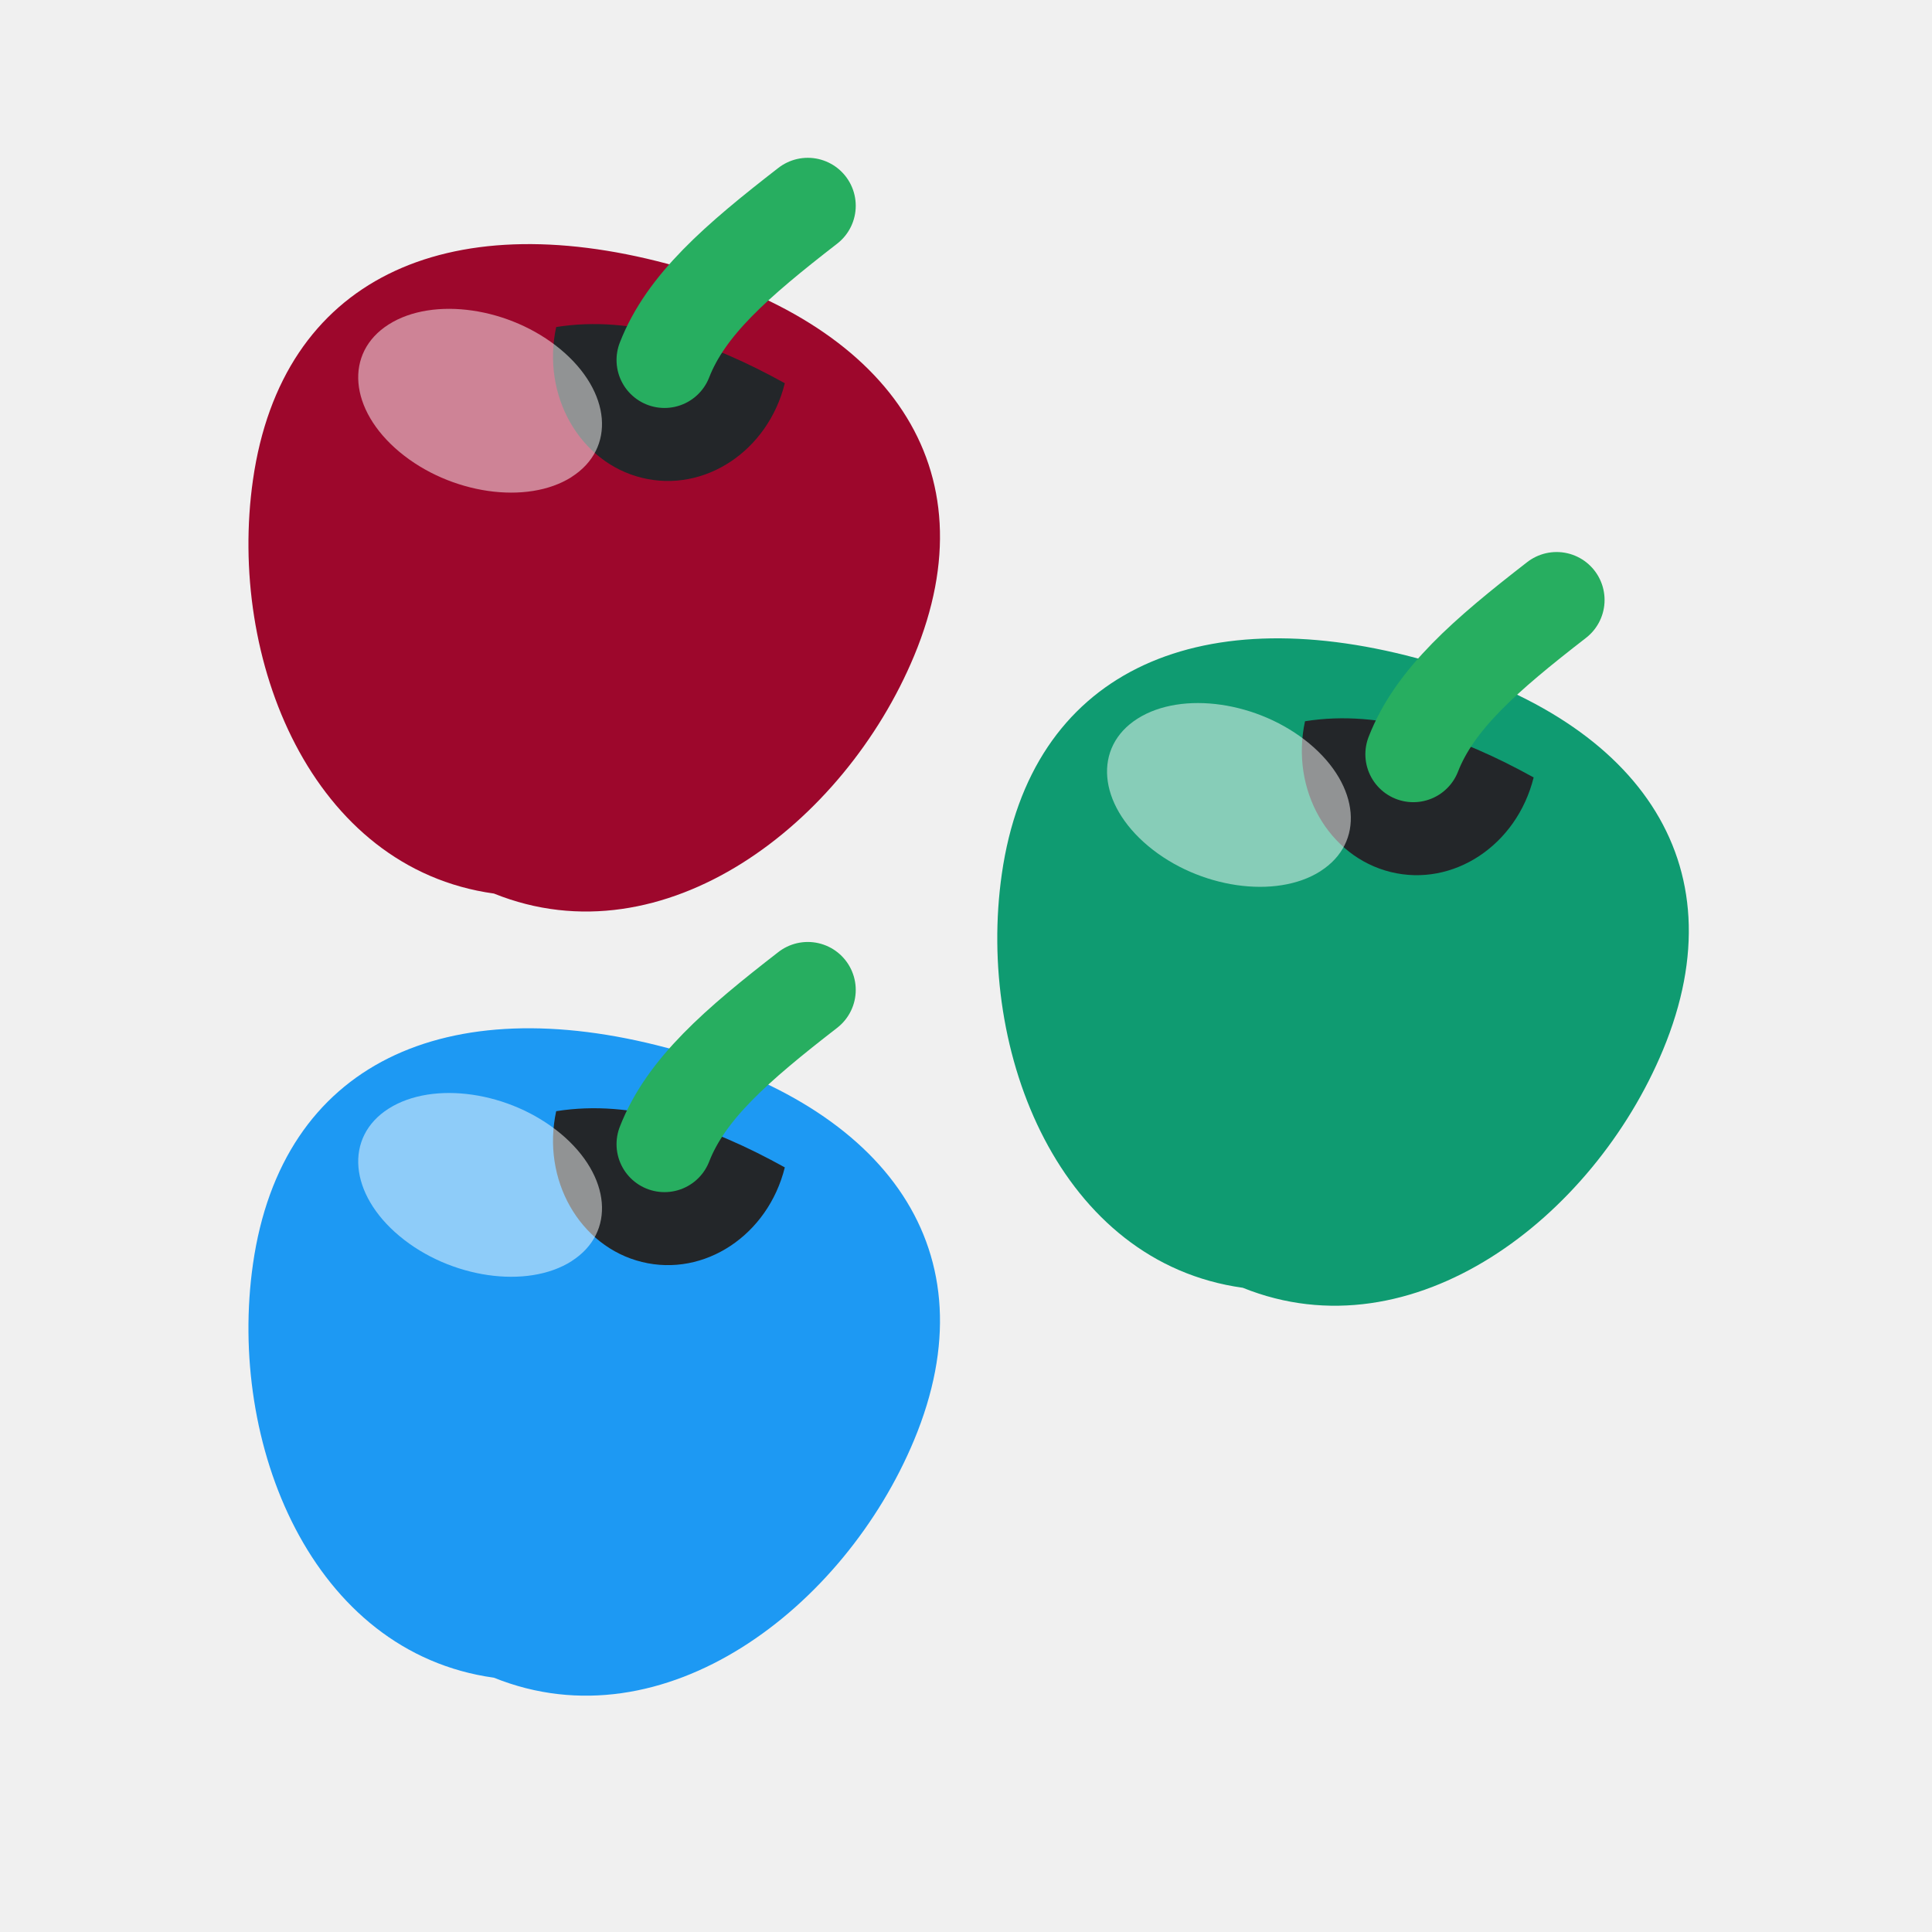
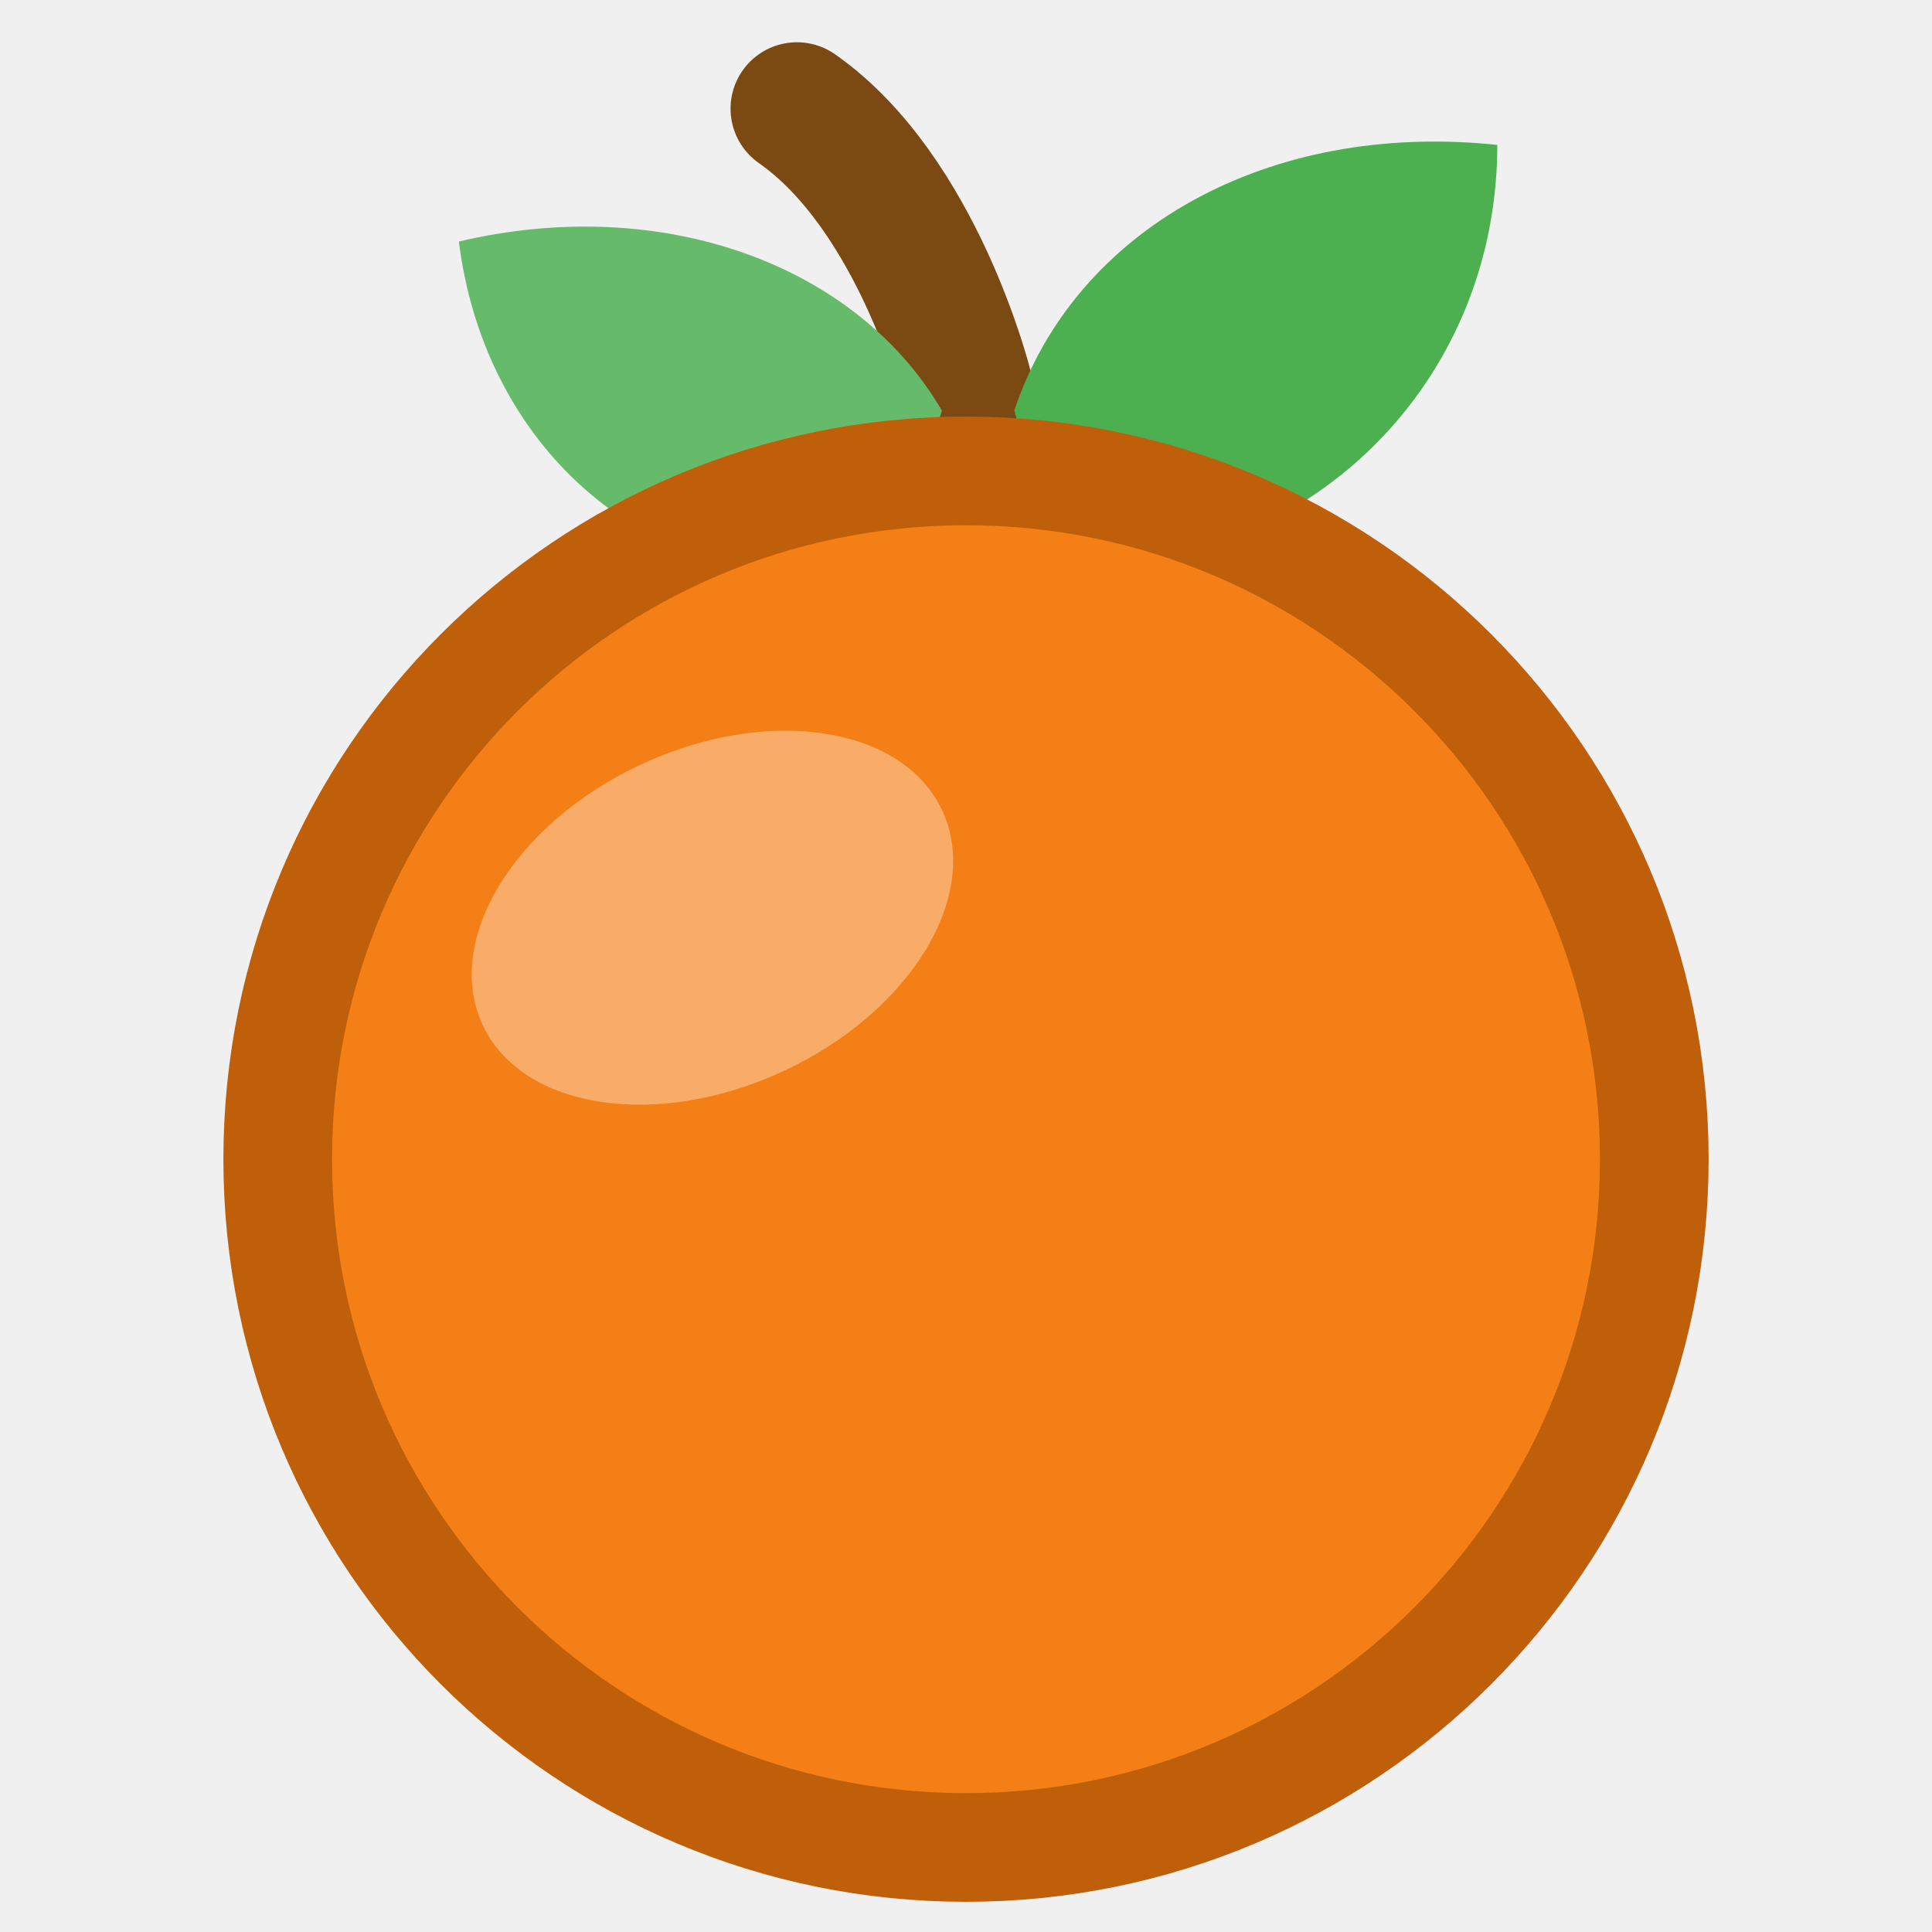
- <svg xmlns="http://www.w3.org/2000/svg" viewBox="0 0 16 16" version="1.1" id="svg8">
-   <g id="g923" transform="translate(-1.152019,-0.6840855)">
-     <g id="g831" transform="matrix(0.5211814,0,0,0.5211814,1.913338,0.9246559)">
-       <g style="fill:#9d072c;fill-opacity:1;stroke:none;stroke-opacity:1" id="cherry2-3" transform="matrix(0.433756,0.01851556,-0.01920771,0.4308682,-4.418089,-7.508404)">
-         <path style="fill:#9d072c;fill-opacity:1;stroke:none;stroke-width:3.194;stroke-opacity:1" id="p5-12" d="m 42.021,38.735 c -2.28,6.289 -8.636,11.671 -14.976,9.411 -6.706,-0.642 -10.134,-8.201 -9.485,-14.852 0.729,-7.471 6.64,-10.416 14.793,-8.602 8.154,1.814 12.229,6.98 9.668,14.043 z" />
-       </g>
-       <path id="path3964" style="fill:#232629;fill-opacity:1;stroke-width:1.016" d="M 11.01,5.628 C 10.742,6.706 9.732,7.375 8.74,7.131 7.748,6.887 7.142,5.821 7.377,4.735 8.599,4.54 9.831,4.975 11.01,5.628 Z" />
-       <path style="fill:none;fill-opacity:0.945;stroke:#27ae60;stroke-width:1.524;stroke-linecap:round;stroke-opacity:1;stop-color:#000000" d="M 9.098,5.259 C 9.44,4.382 10.242,3.686 11.375,2.808" id="path1009" />
-       <path d="M 7.622,7.118 A 2.006,1.363 20.778 0 1 4.888,6.72 2.006,1.363 20.778 0 1 4.715,4.694 a 2.006,1.363 20.778 0 1 2.734,0.398 2.006,1.363 20.778 0 1 0.173,2.025" style="opacity:0.5;fill:#ffffff;fill-opacity:1;stroke:none;stroke-width:1.785;stroke-linecap:round;stroke-opacity:1;stop-color:#000000" id="path1046" />
-     </g>
-   </g>
-   <defs id="defs3051">
-     <style type="text/css" id="current-color-scheme">
-       .ColorScheme-Text {
-         color:#232629;
-       }
-       .ColorScheme-Highlight {
-         color:#3daee9;
-       }
-       </style>
-   </defs>
-   <g id="g1123" transform="matrix(0.5211814,0,0,0.5211814,6.96279,3.505306)">
-     <g style="fill:#0f9b71;fill-opacity:1;stroke:none;stroke-opacity:1" id="g1115" transform="matrix(0.433756,0.01851556,-0.01920771,0.4308682,-4.418089,-7.508404)">
-       <path style="fill:#0f9b71;fill-opacity:1;stroke:none;stroke-width:3.194;stroke-opacity:1" id="path1113" d="m 42.021,38.735 c -2.28,6.289 -8.636,11.671 -14.976,9.411 -6.706,-0.642 -10.134,-8.201 -9.485,-14.852 0.729,-7.471 6.64,-10.416 14.793,-8.602 8.154,1.814 12.229,6.98 9.668,14.043 z" />
-     </g>
-     <path id="path1117" style="fill:#232629;fill-opacity:1;stroke-width:1.016" d="M 11.01,5.628 C 10.742,6.706 9.732,7.375 8.74,7.131 7.748,6.887 7.142,5.821 7.377,4.735 8.599,4.54 9.831,4.975 11.01,5.628 Z" />
-     <path style="fill:none;fill-opacity:0.945;stroke:#27ae60;stroke-width:1.524;stroke-linecap:round;stroke-opacity:1;stop-color:#000000" d="M 9.098,5.259 C 9.44,4.382 10.242,3.686 11.375,2.808" id="path1119" />
-     <path d="M 7.622,7.118 A 2.006,1.363 20.778 0 1 4.888,6.72 2.006,1.363 20.778 0 1 4.715,4.694 a 2.006,1.363 20.778 0 1 2.734,0.398 2.006,1.363 20.778 0 1 0.173,2.025" style="opacity:0.5;fill:#ffffff;fill-opacity:1;stroke:none;stroke-width:1.785;stroke-linecap:round;stroke-opacity:1;stop-color:#000000" id="path1121" />
-   </g>
-   <g id="g937" transform="translate(-1.152019,5.809976)">
-     <g id="g935" transform="matrix(0.5211814,0,0,0.5211814,1.913338,0.9246559)">
-       <g style="fill:#9d072c;fill-opacity:1;stroke:none;stroke-opacity:1" id="g927" transform="matrix(0.433756,0.01851556,-0.01920771,0.4308682,-4.418089,-7.508404)">
-         <path style="fill:#1d99f3;fill-opacity:1;stroke:none;stroke-width:3.194;stroke-opacity:1" id="path925" d="m 42.021,38.735 c -2.28,6.289 -8.636,11.671 -14.976,9.411 -6.706,-0.642 -10.134,-8.201 -9.485,-14.852 0.729,-7.471 6.64,-10.416 14.793,-8.602 8.154,1.814 12.229,6.98 9.668,14.043 z" />
-       </g>
-       <path id="path929" style="fill:#232629;fill-opacity:1;stroke-width:1.016" d="M 11.01,5.628 C 10.742,6.706 9.732,7.375 8.74,7.131 7.748,6.887 7.142,5.821 7.377,4.735 8.599,4.54 9.831,4.975 11.01,5.628 Z" />
-       <path style="fill:none;fill-opacity:0.945;stroke:#27ae60;stroke-width:1.524;stroke-linecap:round;stroke-opacity:1;stop-color:#000000" d="M 9.098,5.259 C 9.44,4.382 10.242,3.686 11.375,2.808" id="path931" />
-       <path d="M 7.622,7.118 A 2.006,1.363 20.778 0 1 4.888,6.72 2.006,1.363 20.778 0 1 4.715,4.694 a 2.006,1.363 20.778 0 1 2.734,0.398 2.006,1.363 20.778 0 1 0.173,2.025" style="opacity:0.5;fill:#ffffff;fill-opacity:1;stroke:none;stroke-width:1.785;stroke-linecap:round;stroke-opacity:1;stop-color:#000000" id="path933" />
-     </g>
-   </g>
+ <svg xmlns="http://www.w3.org/2000/svg" width="16" height="16" viewBox="0 0 16 16">
+   <path d="M 8 3.2 C 8 3.2 7.6 1.6 6.6 0.9" stroke="#7a4a12" stroke-width="1.1" fill="none" stroke-linecap="round" />
+   <path d="M 8.4 3.4 C 8.9 1.9 10.5 1.0 12.4 1.2 C 12.4 3.0 11.1 4.5 9.2 4.7 C 8.8 4.7 8.6 4.1 8.4 3.4 Z" fill="#4caf50" />
+   <path d="M 7.8 3.4 C 7.1 2.2 5.5 1.6 3.8 2.0 C 4.0 3.6 5.2 4.8 6.9 4.8 C 7.3 4.7 7.6 4.1 7.8 3.4 Z" fill="#66bb6a" />
+   <circle cx="8" cy="9.6" r="5.7" fill="#f57f17" stroke="#bf5f0a" stroke-width="0.9" />
+   <ellipse cx="5.9" cy="7.6" rx="2.1" ry="1.4" fill="#ffffff" opacity="0.35" transform="rotate(-25 5.9 7.6)" />
</svg>
